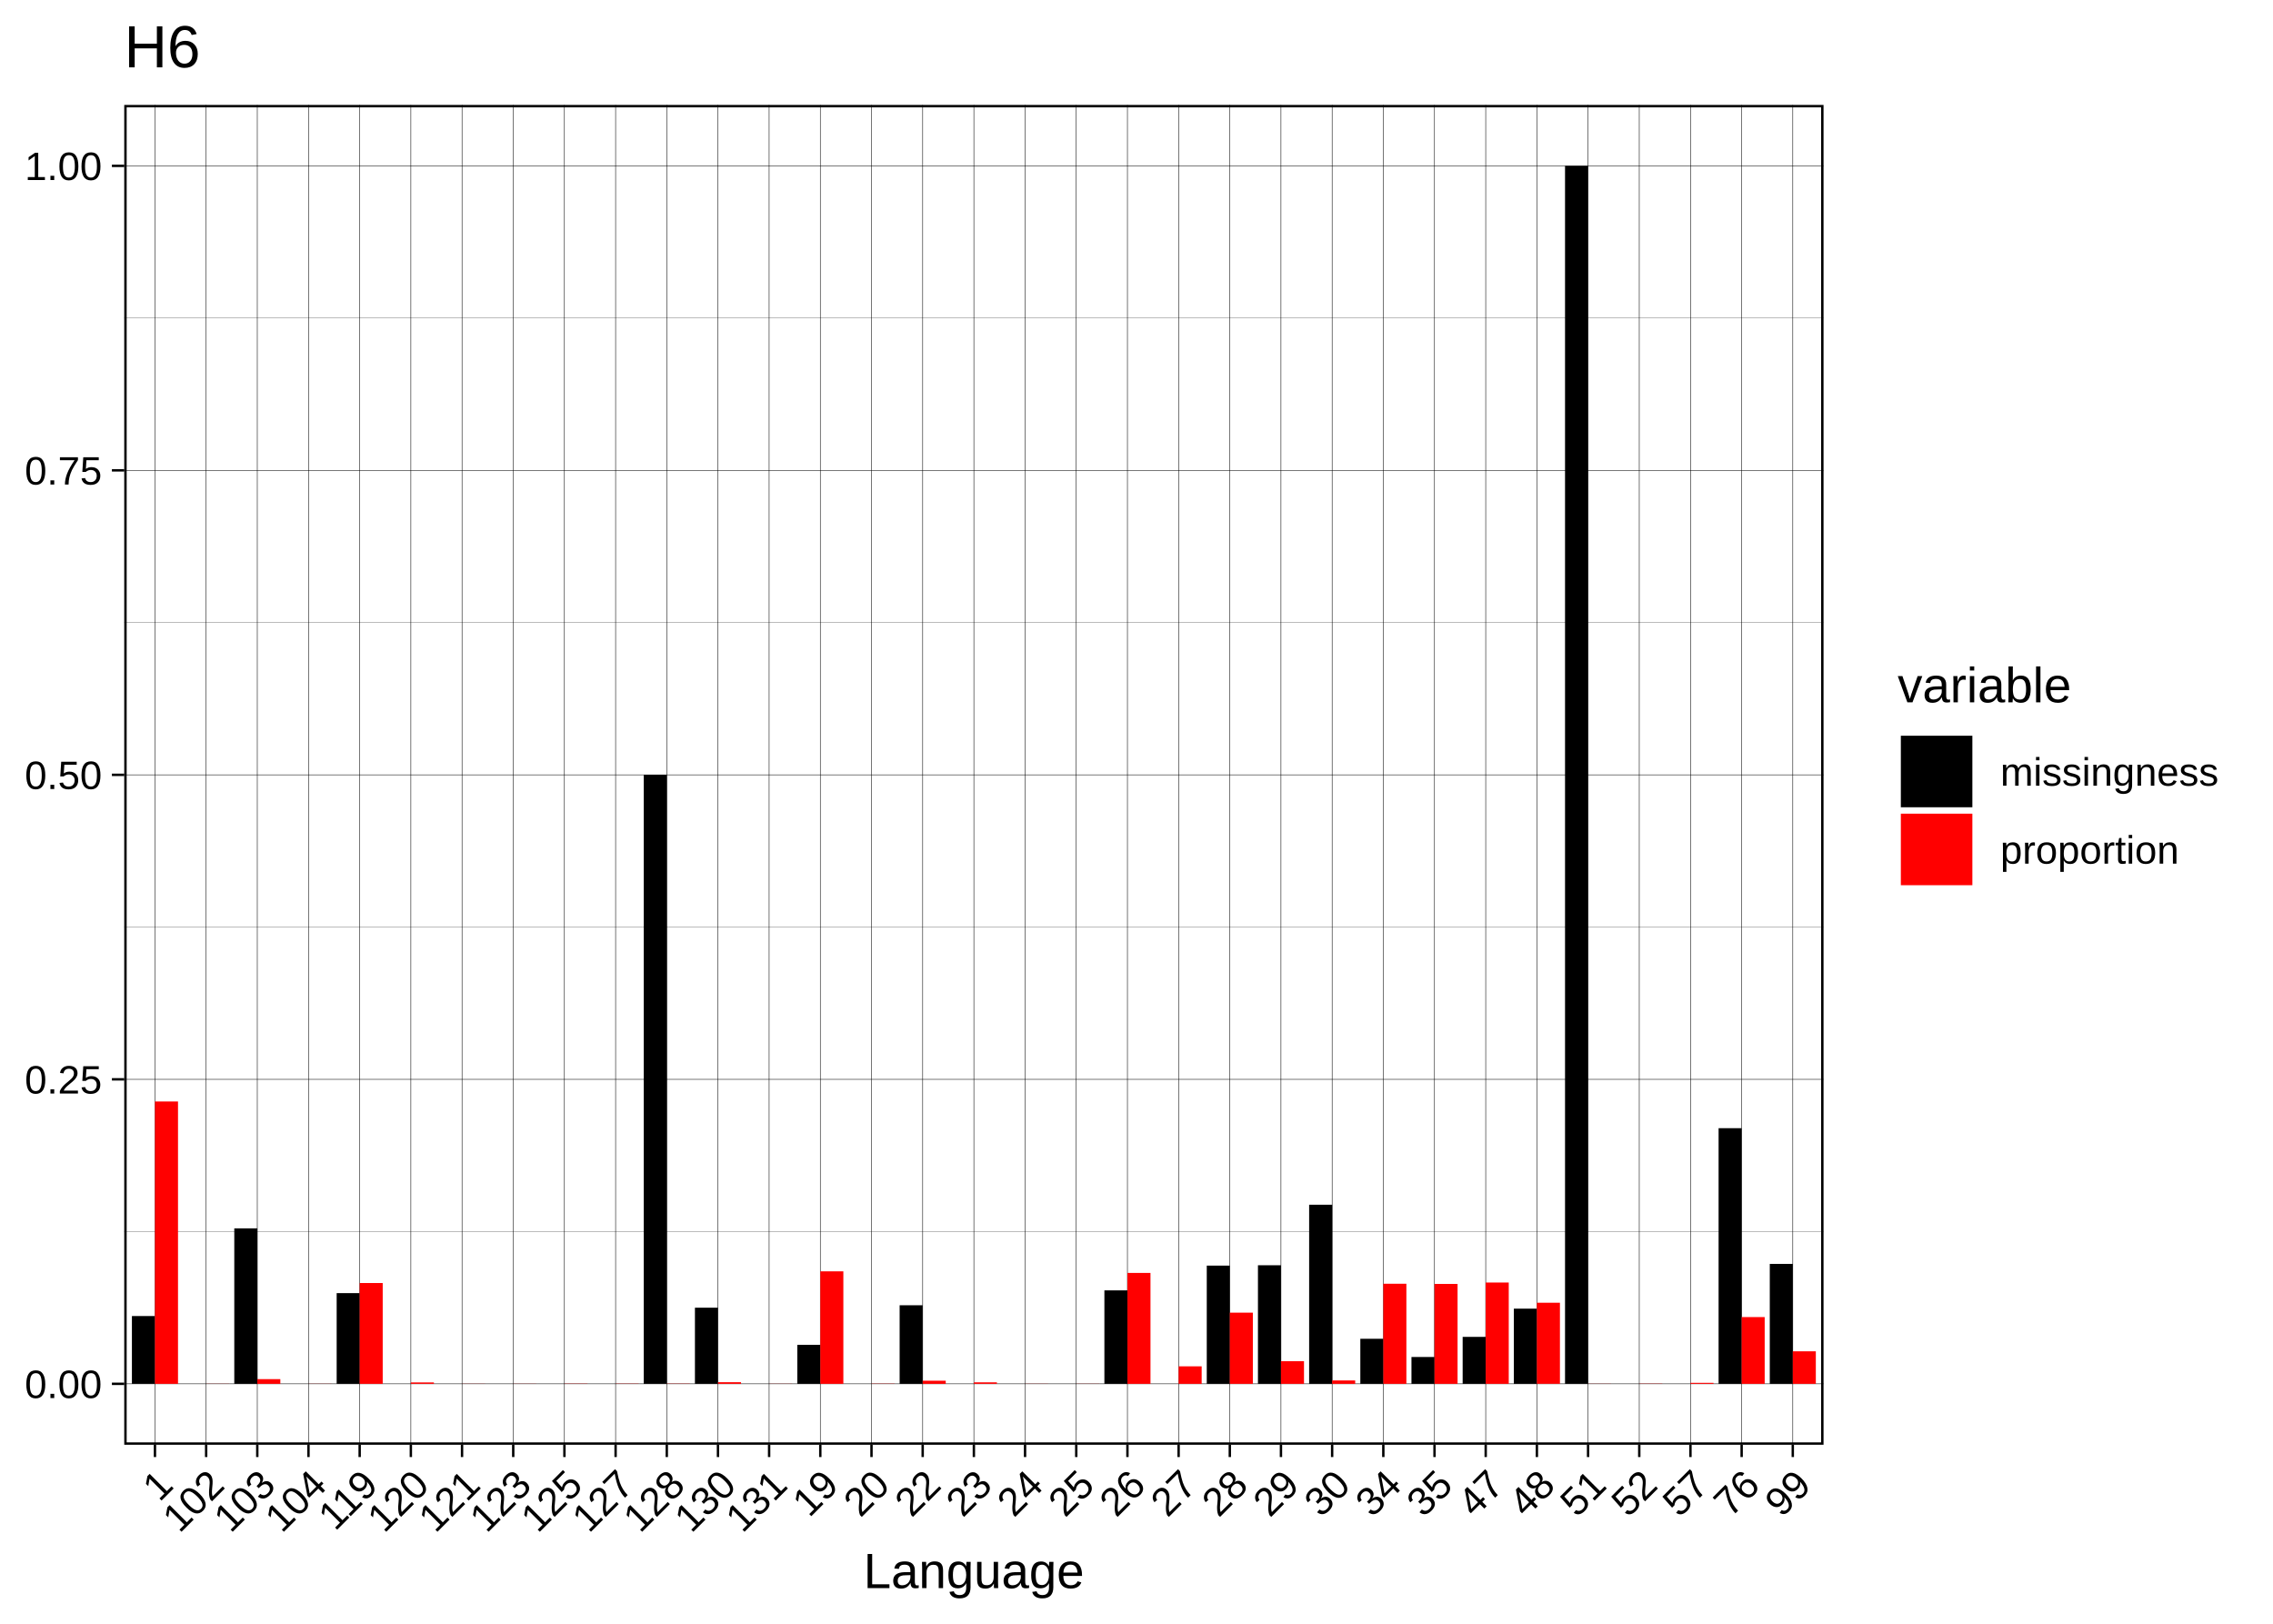
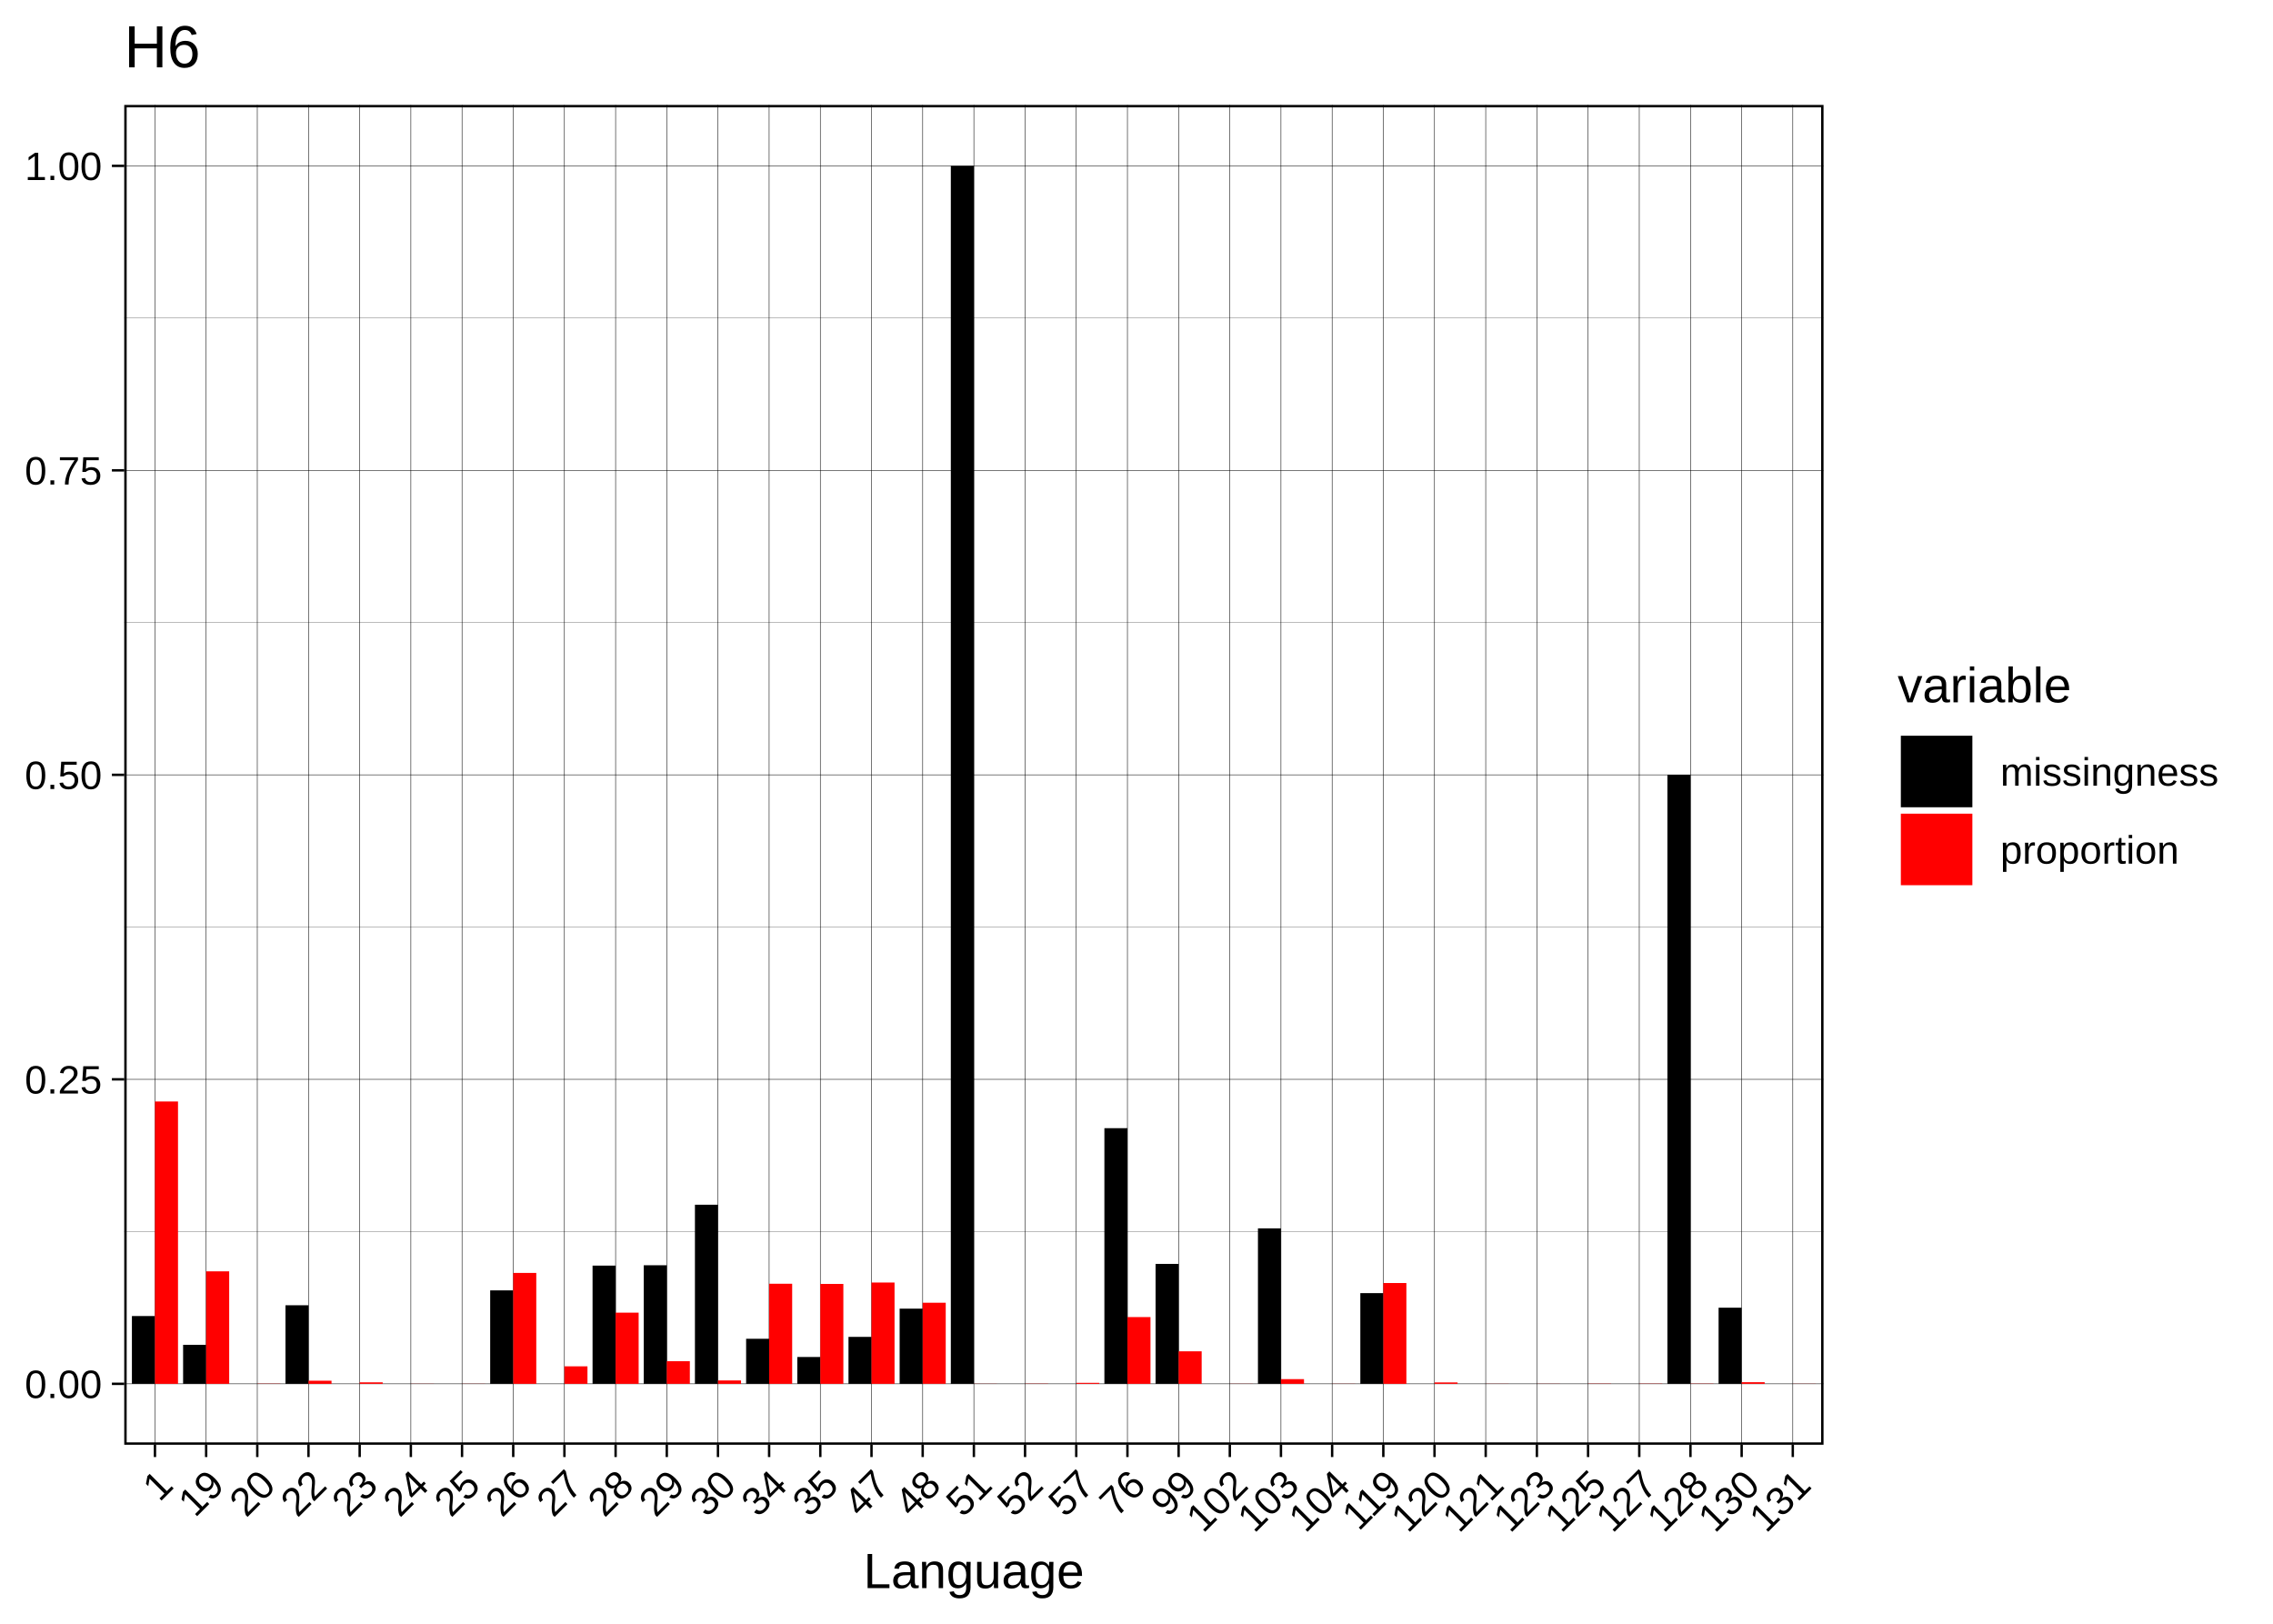
<svg xmlns="http://www.w3.org/2000/svg" class="svglite" width="504.00pt" height="360.00pt" viewBox="0 0 504.00 360.00">
  <defs>
    <style type="text/css">
    .svglite line, .svglite polyline, .svglite polygon, .svglite path, .svglite rect, .svglite circle {
      fill: none;
      stroke: #000000;
      stroke-linecap: round;
      stroke-linejoin: round;
      stroke-miterlimit: 10.00;
    }
    .svglite text {
      white-space: pre;
    }
  </style>
  </defs>
  <rect width="100%" height="100%" style="stroke: none; fill: #FFFFFF;" />
  <defs>
    <clipPath id="cpMC4wMHw1MDQuMDB8MC4wMHwzNjAuMDA=">
      <rect x="0.00" y="0.00" width="504.00" height="360.00" />
    </clipPath>
  </defs>
  <g clip-path="url(#cpMC4wMHw1MDQuMDB8MC4wMHwzNjAuMDA=)">
    <rect x="0" y="0.00" width="504.00" height="360.00" style="stroke-width: 1.07; stroke: #FFFFFF; fill: #FFFFFF;" />
  </g>
  <defs>
    <clipPath id="cpMjcuNTV8NDA0LjMzfDIzLjI3fDMyMC4zMQ==">
      <rect x="27.55" y="23.27" width="376.79" height="297.05" />
    </clipPath>
  </defs>
  <g clip-path="url(#cpMjcuNTV8NDA0LjMzfDIzLjI3fDMyMC4zMQ==)">
    <rect x="27.55" y="23.27" width="376.79" height="297.05" style="stroke-width: 1.07; stroke: none; fill: #FFFFFF;" />
    <polyline points="27.55,273.05 404.33,273.05 " style="stroke-width: 0.053; stroke-linecap: butt;" />
    <polyline points="27.55,205.54 404.33,205.54 " style="stroke-width: 0.053; stroke-linecap: butt;" />
    <polyline points="27.55,138.03 404.33,138.03 " style="stroke-width: 0.053; stroke-linecap: butt;" />
    <polyline points="27.55,70.52 404.33,70.52 " style="stroke-width: 0.053; stroke-linecap: butt;" />
    <polyline points="27.55,306.81 404.33,306.81 " style="stroke-width: 0.11; stroke-linecap: butt;" />
    <polyline points="27.55,239.30 404.33,239.30 " style="stroke-width: 0.11; stroke-linecap: butt;" />
    <polyline points="27.55,171.79 404.33,171.79 " style="stroke-width: 0.11; stroke-linecap: butt;" />
    <polyline points="27.55,104.28 404.33,104.28 " style="stroke-width: 0.11; stroke-linecap: butt;" />
    <polyline points="27.55,36.77 404.33,36.77 " style="stroke-width: 0.11; stroke-linecap: butt;" />
    <polyline points="34.36,320.31 34.36,23.27 " style="stroke-width: 0.11; stroke-linecap: butt;" />
    <polyline points="45.71,320.31 45.71,23.27 " style="stroke-width: 0.11; stroke-linecap: butt;" />
    <polyline points="57.05,320.31 57.05,23.27 " style="stroke-width: 0.11; stroke-linecap: butt;" />
    <polyline points="68.40,320.31 68.40,23.27 " style="stroke-width: 0.11; stroke-linecap: butt;" />
    <polyline points="79.75,320.31 79.75,23.27 " style="stroke-width: 0.11; stroke-linecap: butt;" />
    <polyline points="91.10,320.31 91.10,23.27 " style="stroke-width: 0.11; stroke-linecap: butt;" />
    <polyline points="102.45,320.31 102.45,23.27 " style="stroke-width: 0.11; stroke-linecap: butt;" />
    <polyline points="113.80,320.31 113.80,23.27 " style="stroke-width: 0.11; stroke-linecap: butt;" />
    <polyline points="125.15,320.31 125.15,23.27 " style="stroke-width: 0.11; stroke-linecap: butt;" />
    <polyline points="136.50,320.31 136.50,23.27 " style="stroke-width: 0.11; stroke-linecap: butt;" />
    <polyline points="147.85,320.31 147.85,23.27 " style="stroke-width: 0.11; stroke-linecap: butt;" />
    <polyline points="159.20,320.31 159.20,23.27 " style="stroke-width: 0.11; stroke-linecap: butt;" />
    <polyline points="170.54,320.31 170.54,23.27 " style="stroke-width: 0.11; stroke-linecap: butt;" />
    <polyline points="181.89,320.31 181.89,23.27 " style="stroke-width: 0.11; stroke-linecap: butt;" />
    <polyline points="193.24,320.31 193.24,23.27 " style="stroke-width: 0.11; stroke-linecap: butt;" />
    <polyline points="204.59,320.31 204.59,23.27 " style="stroke-width: 0.11; stroke-linecap: butt;" />
    <polyline points="215.94,320.31 215.94,23.27 " style="stroke-width: 0.11; stroke-linecap: butt;" />
    <polyline points="227.29,320.31 227.29,23.27 " style="stroke-width: 0.11; stroke-linecap: butt;" />
    <polyline points="238.64,320.31 238.64,23.27 " style="stroke-width: 0.11; stroke-linecap: butt;" />
    <polyline points="249.99,320.31 249.99,23.27 " style="stroke-width: 0.11; stroke-linecap: butt;" />
    <polyline points="261.34,320.31 261.34,23.27 " style="stroke-width: 0.11; stroke-linecap: butt;" />
    <polyline points="272.69,320.31 272.69,23.27 " style="stroke-width: 0.11; stroke-linecap: butt;" />
    <polyline points="284.03,320.31 284.03,23.27 " style="stroke-width: 0.11; stroke-linecap: butt;" />
    <polyline points="295.38,320.31 295.38,23.27 " style="stroke-width: 0.11; stroke-linecap: butt;" />
    <polyline points="306.73,320.31 306.73,23.27 " style="stroke-width: 0.11; stroke-linecap: butt;" />
    <polyline points="318.08,320.31 318.08,23.27 " style="stroke-width: 0.11; stroke-linecap: butt;" />
    <polyline points="329.43,320.31 329.43,23.27 " style="stroke-width: 0.11; stroke-linecap: butt;" />
    <polyline points="340.78,320.31 340.78,23.27 " style="stroke-width: 0.11; stroke-linecap: butt;" />
    <polyline points="352.13,320.31 352.13,23.27 " style="stroke-width: 0.11; stroke-linecap: butt;" />
    <polyline points="363.48,320.31 363.48,23.27 " style="stroke-width: 0.11; stroke-linecap: butt;" />
    <polyline points="374.83,320.31 374.83,23.27 " style="stroke-width: 0.11; stroke-linecap: butt;" />
    <polyline points="386.18,320.31 386.18,23.27 " style="stroke-width: 0.11; stroke-linecap: butt;" />
    <polyline points="397.52,320.31 397.52,23.27 " style="stroke-width: 0.11; stroke-linecap: butt;" />
-     <rect x="381.07" y="250.13" width="5.11" height="56.68" style="stroke-width: 1.07; stroke: none; stroke-linecap: butt; stroke-linejoin: miter; fill: #000000;" />
-     <rect x="392.42" y="280.22" width="5.11" height="26.59" style="stroke-width: 1.07; stroke: none; stroke-linecap: butt; stroke-linejoin: miter; fill: #000000;" />
-     <rect x="51.95" y="272.34" width="5.11" height="34.47" style="stroke-width: 1.07; stroke: none; stroke-linecap: butt; stroke-linejoin: miter; fill: #000000;" />
+     <rect x="244.88" y="250.13" width="5.11" height="56.68" style="stroke-width: 1.07; stroke: none; stroke-linecap: butt; stroke-linejoin: miter; fill: #000000;" />
+     <rect x="256.23" y="280.22" width="5.11" height="26.59" style="stroke-width: 1.07; stroke: none; stroke-linecap: butt; stroke-linejoin: miter; fill: #000000;" />
+     <rect x="278.93" y="272.34" width="5.11" height="34.47" style="stroke-width: 1.07; stroke: none; stroke-linecap: butt; stroke-linejoin: miter; fill: #000000;" />
    <rect x="29.25" y="291.78" width="5.11" height="15.03" style="stroke-width: 1.07; stroke: none; stroke-linecap: butt; stroke-linejoin: miter; fill: #000000;" />
-     <rect x="176.79" y="298.16" width="5.11" height="8.65" style="stroke-width: 1.07; stroke: none; stroke-linecap: butt; stroke-linejoin: miter; fill: #000000;" />
+     <rect x="40.60" y="298.16" width="5.11" height="8.65" style="stroke-width: 1.07; stroke: none; stroke-linecap: butt; stroke-linejoin: miter; fill: #000000;" />
+     <rect x="324.32" y="306.81" width="5.11" height="0.00" style="stroke-width: 1.07; stroke: none; stroke-linecap: butt; stroke-linejoin: miter; fill: #000000;" />
+     <rect x="347.02" y="306.81" width="5.11" height="0.00" style="stroke-width: 1.07; stroke: none; stroke-linecap: butt; stroke-linejoin: miter; fill: #000000;" />
+     <rect x="74.65" y="306.81" width="5.11" height="0.00" style="stroke-width: 1.07; stroke: none; stroke-linecap: butt; stroke-linejoin: miter; fill: #000000;" />
+     <rect x="358.37" y="306.81" width="5.11" height="0.00" style="stroke-width: 1.07; stroke: none; stroke-linecap: butt; stroke-linejoin: miter; fill: #000000;" />
+     <rect x="335.67" y="306.81" width="5.11" height="0.00" style="stroke-width: 1.07; stroke: none; stroke-linecap: butt; stroke-linejoin: miter; fill: #000000;" />
+     <rect x="108.69" y="286.09" width="5.11" height="20.72" style="stroke-width: 1.07; stroke: none; stroke-linecap: butt; stroke-linejoin: miter; fill: #000000;" />
+     <rect x="222.18" y="306.81" width="5.11" height="0.00" style="stroke-width: 1.07; stroke: none; stroke-linecap: butt; stroke-linejoin: miter; fill: #000000;" />
+     <rect x="210.83" y="36.77" width="5.11" height="270.04" style="stroke-width: 1.07; stroke: none; stroke-linecap: butt; stroke-linejoin: miter; fill: #000000;" />
+     <rect x="369.72" y="171.79" width="5.11" height="135.02" style="stroke-width: 1.07; stroke: none; stroke-linecap: butt; stroke-linejoin: miter; fill: #000000;" />
+     <rect x="233.53" y="306.81" width="5.11" height="0.00" style="stroke-width: 1.07; stroke: none; stroke-linecap: butt; stroke-linejoin: miter; fill: #000000;" />
+     <rect x="290.28" y="306.81" width="5.11" height="0.00" style="stroke-width: 1.07; stroke: none; stroke-linecap: butt; stroke-linejoin: miter; fill: #000000;" />
+     <rect x="63.30" y="289.39" width="5.11" height="17.42" style="stroke-width: 1.07; stroke: none; stroke-linecap: butt; stroke-linejoin: miter; fill: #000000;" />
+     <rect x="381.07" y="289.93" width="5.11" height="16.88" style="stroke-width: 1.07; stroke: none; stroke-linecap: butt; stroke-linejoin: miter; fill: #000000;" />
+     <rect x="392.42" y="306.81" width="5.11" height="0.00" style="stroke-width: 1.07; stroke: none; stroke-linecap: butt; stroke-linejoin: miter; fill: #000000;" />
    <rect x="97.34" y="306.81" width="5.11" height="0.00" style="stroke-width: 1.07; stroke: none; stroke-linecap: butt; stroke-linejoin: miter; fill: #000000;" />
+     <rect x="85.99" y="306.81" width="5.11" height="0.00" style="stroke-width: 1.07; stroke: none; stroke-linecap: butt; stroke-linejoin: miter; fill: #000000;" />
+     <rect x="51.95" y="306.81" width="5.11" height="0.00" style="stroke-width: 1.07; stroke: none; stroke-linecap: butt; stroke-linejoin: miter; fill: #000000;" />
+     <rect x="267.58" y="306.81" width="5.11" height="0.00" style="stroke-width: 1.07; stroke: none; stroke-linecap: butt; stroke-linejoin: miter; fill: #000000;" />
+     <rect x="312.97" y="306.81" width="5.11" height="0.00" style="stroke-width: 1.07; stroke: none; stroke-linecap: butt; stroke-linejoin: miter; fill: #000000;" />
+     <rect x="301.63" y="286.70" width="5.11" height="20.11" style="stroke-width: 1.07; stroke: none; stroke-linecap: butt; stroke-linejoin: miter; fill: #000000;" />
+     <rect x="188.14" y="296.40" width="5.11" height="10.41" style="stroke-width: 1.07; stroke: none; stroke-linecap: butt; stroke-linejoin: miter; fill: #000000;" />
    <rect x="120.04" y="306.81" width="5.11" height="0.00" style="stroke-width: 1.07; stroke: none; stroke-linecap: butt; stroke-linejoin: miter; fill: #000000;" />
-     <rect x="210.83" y="306.81" width="5.11" height="0.00" style="stroke-width: 1.07; stroke: none; stroke-linecap: butt; stroke-linejoin: miter; fill: #000000;" />
-     <rect x="131.39" y="306.81" width="5.11" height="0.00" style="stroke-width: 1.07; stroke: none; stroke-linecap: butt; stroke-linejoin: miter; fill: #000000;" />
-     <rect x="108.69" y="306.81" width="5.11" height="0.00" style="stroke-width: 1.07; stroke: none; stroke-linecap: butt; stroke-linejoin: miter; fill: #000000;" />
-     <rect x="244.88" y="286.09" width="5.11" height="20.72" style="stroke-width: 1.07; stroke: none; stroke-linecap: butt; stroke-linejoin: miter; fill: #000000;" />
-     <rect x="358.37" y="306.81" width="5.11" height="0.00" style="stroke-width: 1.07; stroke: none; stroke-linecap: butt; stroke-linejoin: miter; fill: #000000;" />
-     <rect x="347.02" y="36.77" width="5.11" height="270.04" style="stroke-width: 1.07; stroke: none; stroke-linecap: butt; stroke-linejoin: miter; fill: #000000;" />
-     <rect x="142.74" y="171.79" width="5.11" height="135.02" style="stroke-width: 1.07; stroke: none; stroke-linecap: butt; stroke-linejoin: miter; fill: #000000;" />
-     <rect x="369.72" y="306.81" width="5.11" height="0.00" style="stroke-width: 1.07; stroke: none; stroke-linecap: butt; stroke-linejoin: miter; fill: #000000;" />
-     <rect x="63.30" y="306.81" width="5.11" height="0.00" style="stroke-width: 1.07; stroke: none; stroke-linecap: butt; stroke-linejoin: miter; fill: #000000;" />
-     <rect x="199.48" y="289.39" width="5.11" height="17.42" style="stroke-width: 1.07; stroke: none; stroke-linecap: butt; stroke-linejoin: miter; fill: #000000;" />
-     <rect x="154.09" y="289.93" width="5.11" height="16.88" style="stroke-width: 1.07; stroke: none; stroke-linecap: butt; stroke-linejoin: miter; fill: #000000;" />
-     <rect x="165.44" y="306.81" width="5.11" height="0.00" style="stroke-width: 1.07; stroke: none; stroke-linecap: butt; stroke-linejoin: miter; fill: #000000;" />
-     <rect x="233.53" y="306.81" width="5.11" height="0.00" style="stroke-width: 1.07; stroke: none; stroke-linecap: butt; stroke-linejoin: miter; fill: #000000;" />
-     <rect x="222.18" y="306.81" width="5.11" height="0.00" style="stroke-width: 1.07; stroke: none; stroke-linecap: butt; stroke-linejoin: miter; fill: #000000;" />
-     <rect x="188.14" y="306.81" width="5.11" height="0.00" style="stroke-width: 1.07; stroke: none; stroke-linecap: butt; stroke-linejoin: miter; fill: #000000;" />
-     <rect x="40.60" y="306.81" width="5.11" height="0.00" style="stroke-width: 1.07; stroke: none; stroke-linecap: butt; stroke-linejoin: miter; fill: #000000;" />
-     <rect x="85.99" y="306.81" width="5.11" height="0.00" style="stroke-width: 1.07; stroke: none; stroke-linecap: butt; stroke-linejoin: miter; fill: #000000;" />
-     <rect x="74.65" y="286.70" width="5.11" height="20.11" style="stroke-width: 1.07; stroke: none; stroke-linecap: butt; stroke-linejoin: miter; fill: #000000;" />
-     <rect x="324.32" y="296.40" width="5.11" height="10.41" style="stroke-width: 1.07; stroke: none; stroke-linecap: butt; stroke-linejoin: miter; fill: #000000;" />
-     <rect x="256.23" y="306.81" width="5.11" height="0.00" style="stroke-width: 1.07; stroke: none; stroke-linecap: butt; stroke-linejoin: miter; fill: #000000;" />
-     <rect x="335.67" y="290.14" width="5.11" height="16.67" style="stroke-width: 1.07; stroke: none; stroke-linecap: butt; stroke-linejoin: miter; fill: #000000;" />
-     <rect x="267.58" y="280.60" width="5.11" height="26.21" style="stroke-width: 1.07; stroke: none; stroke-linecap: butt; stroke-linejoin: miter; fill: #000000;" />
-     <rect x="278.93" y="280.52" width="5.11" height="26.29" style="stroke-width: 1.07; stroke: none; stroke-linecap: butt; stroke-linejoin: miter; fill: #000000;" />
-     <rect x="290.28" y="267.10" width="5.11" height="39.71" style="stroke-width: 1.07; stroke: none; stroke-linecap: butt; stroke-linejoin: miter; fill: #000000;" />
-     <rect x="301.63" y="296.82" width="5.11" height="9.99" style="stroke-width: 1.07; stroke: none; stroke-linecap: butt; stroke-linejoin: miter; fill: #000000;" />
-     <rect x="312.97" y="300.86" width="5.11" height="5.95" style="stroke-width: 1.07; stroke: none; stroke-linecap: butt; stroke-linejoin: miter; fill: #000000;" />
-     <rect x="386.18" y="292.01" width="5.11" height="14.80" style="stroke-width: 1.07; stroke: none; stroke-linecap: butt; stroke-linejoin: miter; fill: #FF0000;" />
-     <rect x="397.52" y="299.60" width="5.11" height="7.21" style="stroke-width: 1.07; stroke: none; stroke-linecap: butt; stroke-linejoin: miter; fill: #FF0000;" />
-     <rect x="57.05" y="305.77" width="5.11" height="1.04" style="stroke-width: 1.07; stroke: none; stroke-linecap: butt; stroke-linejoin: miter; fill: #FF0000;" />
+     <rect x="199.48" y="290.14" width="5.11" height="16.67" style="stroke-width: 1.07; stroke: none; stroke-linecap: butt; stroke-linejoin: miter; fill: #000000;" />
+     <rect x="131.39" y="280.60" width="5.11" height="26.21" style="stroke-width: 1.07; stroke: none; stroke-linecap: butt; stroke-linejoin: miter; fill: #000000;" />
+     <rect x="142.74" y="280.52" width="5.11" height="26.29" style="stroke-width: 1.07; stroke: none; stroke-linecap: butt; stroke-linejoin: miter; fill: #000000;" />
+     <rect x="154.09" y="267.10" width="5.11" height="39.71" style="stroke-width: 1.07; stroke: none; stroke-linecap: butt; stroke-linejoin: miter; fill: #000000;" />
+     <rect x="165.44" y="296.82" width="5.11" height="9.99" style="stroke-width: 1.07; stroke: none; stroke-linecap: butt; stroke-linejoin: miter; fill: #000000;" />
+     <rect x="176.79" y="300.86" width="5.11" height="5.95" style="stroke-width: 1.07; stroke: none; stroke-linecap: butt; stroke-linejoin: miter; fill: #000000;" />
+     <rect x="249.99" y="292.01" width="5.11" height="14.80" style="stroke-width: 1.07; stroke: none; stroke-linecap: butt; stroke-linejoin: miter; fill: #FF0000;" />
+     <rect x="261.34" y="299.60" width="5.11" height="7.21" style="stroke-width: 1.07; stroke: none; stroke-linecap: butt; stroke-linejoin: miter; fill: #FF0000;" />
+     <rect x="284.03" y="305.77" width="5.11" height="1.04" style="stroke-width: 1.07; stroke: none; stroke-linecap: butt; stroke-linejoin: miter; fill: #FF0000;" />
    <rect x="34.36" y="244.21" width="5.11" height="62.60" style="stroke-width: 1.07; stroke: none; stroke-linecap: butt; stroke-linejoin: miter; fill: #FF0000;" />
-     <rect x="181.89" y="281.87" width="5.11" height="24.94" style="stroke-width: 1.07; stroke: none; stroke-linecap: butt; stroke-linejoin: miter; fill: #FF0000;" />
+     <rect x="45.71" y="281.87" width="5.11" height="24.94" style="stroke-width: 1.07; stroke: none; stroke-linecap: butt; stroke-linejoin: miter; fill: #FF0000;" />
+     <rect x="329.43" y="306.79" width="5.11" height="0.022" style="stroke-width: 1.07; stroke: none; stroke-linecap: butt; stroke-linejoin: miter; fill: #FF0000;" />
+     <rect x="352.13" y="306.77" width="5.11" height="0.044" style="stroke-width: 1.07; stroke: none; stroke-linecap: butt; stroke-linejoin: miter; fill: #FF0000;" />
+     <rect x="79.75" y="306.48" width="5.11" height="0.33" style="stroke-width: 1.07; stroke: none; stroke-linecap: butt; stroke-linejoin: miter; fill: #FF0000;" />
+     <rect x="363.48" y="306.77" width="5.11" height="0.044" style="stroke-width: 1.07; stroke: none; stroke-linecap: butt; stroke-linejoin: miter; fill: #FF0000;" />
+     <rect x="340.78" y="306.79" width="5.11" height="0.022" style="stroke-width: 1.07; stroke: none; stroke-linecap: butt; stroke-linejoin: miter; fill: #FF0000;" />
+     <rect x="113.80" y="282.22" width="5.11" height="24.59" style="stroke-width: 1.07; stroke: none; stroke-linecap: butt; stroke-linejoin: miter; fill: #FF0000;" />
+     <rect x="227.29" y="306.77" width="5.11" height="0.044" style="stroke-width: 1.07; stroke: none; stroke-linecap: butt; stroke-linejoin: miter; fill: #FF0000;" />
+     <rect x="215.94" y="306.79" width="5.11" height="0.022" style="stroke-width: 1.07; stroke: none; stroke-linecap: butt; stroke-linejoin: miter; fill: #FF0000;" />
+     <rect x="374.83" y="306.77" width="5.11" height="0.044" style="stroke-width: 1.07; stroke: none; stroke-linecap: butt; stroke-linejoin: miter; fill: #FF0000;" />
+     <rect x="238.64" y="306.59" width="5.11" height="0.22" style="stroke-width: 1.07; stroke: none; stroke-linecap: butt; stroke-linejoin: miter; fill: #FF0000;" />
+     <rect x="295.38" y="306.79" width="5.11" height="0.022" style="stroke-width: 1.07; stroke: none; stroke-linecap: butt; stroke-linejoin: miter; fill: #FF0000;" />
+     <rect x="68.40" y="306.12" width="5.11" height="0.69" style="stroke-width: 1.07; stroke: none; stroke-linecap: butt; stroke-linejoin: miter; fill: #FF0000;" />
+     <rect x="386.18" y="306.45" width="5.11" height="0.36" style="stroke-width: 1.07; stroke: none; stroke-linecap: butt; stroke-linejoin: miter; fill: #FF0000;" />
+     <rect x="397.52" y="306.79" width="5.11" height="0.022" style="stroke-width: 1.07; stroke: none; stroke-linecap: butt; stroke-linejoin: miter; fill: #FF0000;" />
    <rect x="102.45" y="306.79" width="5.11" height="0.022" style="stroke-width: 1.07; stroke: none; stroke-linecap: butt; stroke-linejoin: miter; fill: #FF0000;" />
-     <rect x="125.15" y="306.77" width="5.11" height="0.044" style="stroke-width: 1.07; stroke: none; stroke-linecap: butt; stroke-linejoin: miter; fill: #FF0000;" />
-     <rect x="215.94" y="306.48" width="5.11" height="0.33" style="stroke-width: 1.07; stroke: none; stroke-linecap: butt; stroke-linejoin: miter; fill: #FF0000;" />
-     <rect x="136.50" y="306.77" width="5.11" height="0.044" style="stroke-width: 1.07; stroke: none; stroke-linecap: butt; stroke-linejoin: miter; fill: #FF0000;" />
-     <rect x="113.80" y="306.79" width="5.11" height="0.022" style="stroke-width: 1.07; stroke: none; stroke-linecap: butt; stroke-linejoin: miter; fill: #FF0000;" />
-     <rect x="249.99" y="282.22" width="5.11" height="24.59" style="stroke-width: 1.07; stroke: none; stroke-linecap: butt; stroke-linejoin: miter; fill: #FF0000;" />
-     <rect x="363.48" y="306.77" width="5.11" height="0.044" style="stroke-width: 1.07; stroke: none; stroke-linecap: butt; stroke-linejoin: miter; fill: #FF0000;" />
-     <rect x="352.13" y="306.79" width="5.11" height="0.022" style="stroke-width: 1.07; stroke: none; stroke-linecap: butt; stroke-linejoin: miter; fill: #FF0000;" />
-     <rect x="147.85" y="306.77" width="5.11" height="0.044" style="stroke-width: 1.07; stroke: none; stroke-linecap: butt; stroke-linejoin: miter; fill: #FF0000;" />
-     <rect x="374.83" y="306.59" width="5.11" height="0.22" style="stroke-width: 1.07; stroke: none; stroke-linecap: butt; stroke-linejoin: miter; fill: #FF0000;" />
-     <rect x="68.40" y="306.79" width="5.11" height="0.022" style="stroke-width: 1.07; stroke: none; stroke-linecap: butt; stroke-linejoin: miter; fill: #FF0000;" />
-     <rect x="204.59" y="306.12" width="5.11" height="0.69" style="stroke-width: 1.07; stroke: none; stroke-linecap: butt; stroke-linejoin: miter; fill: #FF0000;" />
-     <rect x="159.20" y="306.45" width="5.11" height="0.36" style="stroke-width: 1.07; stroke: none; stroke-linecap: butt; stroke-linejoin: miter; fill: #FF0000;" />
-     <rect x="170.54" y="306.79" width="5.11" height="0.022" style="stroke-width: 1.07; stroke: none; stroke-linecap: butt; stroke-linejoin: miter; fill: #FF0000;" />
-     <rect x="238.64" y="306.79" width="5.11" height="0.022" style="stroke-width: 1.07; stroke: none; stroke-linecap: butt; stroke-linejoin: miter; fill: #FF0000;" />
-     <rect x="227.29" y="306.79" width="5.11" height="0.022" style="stroke-width: 1.07; stroke: none; stroke-linecap: butt; stroke-linejoin: miter; fill: #FF0000;" />
-     <rect x="193.24" y="306.77" width="5.11" height="0.044" style="stroke-width: 1.07; stroke: none; stroke-linecap: butt; stroke-linejoin: miter; fill: #FF0000;" />
-     <rect x="45.71" y="306.79" width="5.11" height="0.022" style="stroke-width: 1.07; stroke: none; stroke-linecap: butt; stroke-linejoin: miter; fill: #FF0000;" />
-     <rect x="91.10" y="306.50" width="5.11" height="0.31" style="stroke-width: 1.07; stroke: none; stroke-linecap: butt; stroke-linejoin: miter; fill: #FF0000;" />
-     <rect x="79.75" y="284.46" width="5.11" height="22.35" style="stroke-width: 1.07; stroke: none; stroke-linecap: butt; stroke-linejoin: miter; fill: #FF0000;" />
-     <rect x="329.43" y="284.35" width="5.11" height="22.46" style="stroke-width: 1.07; stroke: none; stroke-linecap: butt; stroke-linejoin: miter; fill: #FF0000;" />
-     <rect x="261.34" y="302.93" width="5.11" height="3.88" style="stroke-width: 1.07; stroke: none; stroke-linecap: butt; stroke-linejoin: miter; fill: #FF0000;" />
-     <rect x="340.78" y="288.83" width="5.11" height="17.97" style="stroke-width: 1.07; stroke: none; stroke-linecap: butt; stroke-linejoin: miter; fill: #FF0000;" />
-     <rect x="272.69" y="291.03" width="5.11" height="15.78" style="stroke-width: 1.07; stroke: none; stroke-linecap: butt; stroke-linejoin: miter; fill: #FF0000;" />
-     <rect x="284.03" y="301.79" width="5.11" height="5.02" style="stroke-width: 1.07; stroke: none; stroke-linecap: butt; stroke-linejoin: miter; fill: #FF0000;" />
-     <rect x="295.38" y="306.06" width="5.11" height="0.75" style="stroke-width: 1.07; stroke: none; stroke-linecap: butt; stroke-linejoin: miter; fill: #FF0000;" />
-     <rect x="306.73" y="284.62" width="5.11" height="22.19" style="stroke-width: 1.07; stroke: none; stroke-linecap: butt; stroke-linejoin: miter; fill: #FF0000;" />
-     <rect x="318.08" y="284.66" width="5.11" height="22.15" style="stroke-width: 1.07; stroke: none; stroke-linecap: butt; stroke-linejoin: miter; fill: #FF0000;" />
+     <rect x="91.10" y="306.79" width="5.11" height="0.022" style="stroke-width: 1.07; stroke: none; stroke-linecap: butt; stroke-linejoin: miter; fill: #FF0000;" />
+     <rect x="57.05" y="306.77" width="5.11" height="0.044" style="stroke-width: 1.07; stroke: none; stroke-linecap: butt; stroke-linejoin: miter; fill: #FF0000;" />
+     <rect x="272.69" y="306.79" width="5.11" height="0.022" style="stroke-width: 1.07; stroke: none; stroke-linecap: butt; stroke-linejoin: miter; fill: #FF0000;" />
+     <rect x="318.08" y="306.50" width="5.11" height="0.31" style="stroke-width: 1.07; stroke: none; stroke-linecap: butt; stroke-linejoin: miter; fill: #FF0000;" />
+     <rect x="306.73" y="284.46" width="5.11" height="22.35" style="stroke-width: 1.07; stroke: none; stroke-linecap: butt; stroke-linejoin: miter; fill: #FF0000;" />
+     <rect x="193.24" y="284.35" width="5.11" height="22.46" style="stroke-width: 1.07; stroke: none; stroke-linecap: butt; stroke-linejoin: miter; fill: #FF0000;" />
+     <rect x="125.15" y="302.93" width="5.11" height="3.88" style="stroke-width: 1.07; stroke: none; stroke-linecap: butt; stroke-linejoin: miter; fill: #FF0000;" />
+     <rect x="204.59" y="288.83" width="5.11" height="17.97" style="stroke-width: 1.07; stroke: none; stroke-linecap: butt; stroke-linejoin: miter; fill: #FF0000;" />
+     <rect x="136.50" y="291.03" width="5.11" height="15.78" style="stroke-width: 1.07; stroke: none; stroke-linecap: butt; stroke-linejoin: miter; fill: #FF0000;" />
+     <rect x="147.85" y="301.79" width="5.11" height="5.02" style="stroke-width: 1.07; stroke: none; stroke-linecap: butt; stroke-linejoin: miter; fill: #FF0000;" />
+     <rect x="159.20" y="306.06" width="5.11" height="0.75" style="stroke-width: 1.07; stroke: none; stroke-linecap: butt; stroke-linejoin: miter; fill: #FF0000;" />
+     <rect x="170.54" y="284.62" width="5.11" height="22.19" style="stroke-width: 1.07; stroke: none; stroke-linecap: butt; stroke-linejoin: miter; fill: #FF0000;" />
+     <rect x="181.89" y="284.66" width="5.11" height="22.15" style="stroke-width: 1.07; stroke: none; stroke-linecap: butt; stroke-linejoin: miter; fill: #FF0000;" />
    <rect x="27.55" y="23.27" width="376.79" height="297.05" style="stroke-width: 1.07;" />
  </g>
  <g clip-path="url(#cpMC4wMHw1MDQuMDB8MC4wMHwzNjAuMDA=)">
    <text x="22.62" y="309.96" text-anchor="end" style="font-size: 8.80px; font-family: &quot;Arial&quot;;" textLength="17.14px" lengthAdjust="spacingAndGlyphs">0.00</text>
    <text x="22.62" y="242.45" text-anchor="end" style="font-size: 8.80px; font-family: &quot;Arial&quot;;" textLength="17.14px" lengthAdjust="spacingAndGlyphs">0.25</text>
    <text x="22.62" y="174.94" text-anchor="end" style="font-size: 8.80px; font-family: &quot;Arial&quot;;" textLength="17.14px" lengthAdjust="spacingAndGlyphs">0.50</text>
    <text x="22.62" y="107.43" text-anchor="end" style="font-size: 8.80px; font-family: &quot;Arial&quot;;" textLength="17.14px" lengthAdjust="spacingAndGlyphs">0.75</text>
    <text x="22.62" y="39.92" text-anchor="end" style="font-size: 8.80px; font-family: &quot;Arial&quot;;" textLength="17.14px" lengthAdjust="spacingAndGlyphs">1.00</text>
    <polyline points="24.81,306.81 27.55,306.81 " style="stroke-width: 0.53; stroke-linecap: butt;" />
    <polyline points="24.81,239.30 27.55,239.30 " style="stroke-width: 0.53; stroke-linecap: butt;" />
    <polyline points="24.81,171.79 27.55,171.79 " style="stroke-width: 0.53; stroke-linecap: butt;" />
    <polyline points="24.81,104.28 27.55,104.28 " style="stroke-width: 0.53; stroke-linecap: butt;" />
    <polyline points="24.81,36.77 27.55,36.77 " style="stroke-width: 0.53; stroke-linecap: butt;" />
    <polyline points="34.36,323.05 34.36,320.31 " style="stroke-width: 0.53; stroke-linecap: butt;" />
    <polyline points="45.71,323.05 45.71,320.31 " style="stroke-width: 0.53; stroke-linecap: butt;" />
    <polyline points="57.05,323.05 57.05,320.31 " style="stroke-width: 0.53; stroke-linecap: butt;" />
    <polyline points="68.40,323.05 68.40,320.31 " style="stroke-width: 0.53; stroke-linecap: butt;" />
    <polyline points="79.75,323.05 79.75,320.31 " style="stroke-width: 0.53; stroke-linecap: butt;" />
    <polyline points="91.10,323.05 91.10,320.31 " style="stroke-width: 0.53; stroke-linecap: butt;" />
    <polyline points="102.45,323.05 102.45,320.31 " style="stroke-width: 0.53; stroke-linecap: butt;" />
    <polyline points="113.80,323.05 113.80,320.31 " style="stroke-width: 0.53; stroke-linecap: butt;" />
    <polyline points="125.15,323.05 125.15,320.31 " style="stroke-width: 0.53; stroke-linecap: butt;" />
    <polyline points="136.50,323.05 136.50,320.31 " style="stroke-width: 0.53; stroke-linecap: butt;" />
    <polyline points="147.85,323.05 147.85,320.31 " style="stroke-width: 0.53; stroke-linecap: butt;" />
    <polyline points="159.20,323.05 159.20,320.31 " style="stroke-width: 0.53; stroke-linecap: butt;" />
    <polyline points="170.54,323.05 170.54,320.31 " style="stroke-width: 0.53; stroke-linecap: butt;" />
    <polyline points="181.89,323.05 181.89,320.31 " style="stroke-width: 0.53; stroke-linecap: butt;" />
    <polyline points="193.24,323.05 193.24,320.31 " style="stroke-width: 0.53; stroke-linecap: butt;" />
    <polyline points="204.59,323.05 204.59,320.31 " style="stroke-width: 0.53; stroke-linecap: butt;" />
    <polyline points="215.94,323.05 215.94,320.31 " style="stroke-width: 0.53; stroke-linecap: butt;" />
    <polyline points="227.29,323.05 227.29,320.31 " style="stroke-width: 0.53; stroke-linecap: butt;" />
    <polyline points="238.64,323.05 238.64,320.31 " style="stroke-width: 0.53; stroke-linecap: butt;" />
    <polyline points="249.99,323.05 249.99,320.31 " style="stroke-width: 0.53; stroke-linecap: butt;" />
    <polyline points="261.34,323.05 261.34,320.31 " style="stroke-width: 0.53; stroke-linecap: butt;" />
    <polyline points="272.69,323.05 272.69,320.31 " style="stroke-width: 0.53; stroke-linecap: butt;" />
    <polyline points="284.03,323.05 284.03,320.31 " style="stroke-width: 0.53; stroke-linecap: butt;" />
    <polyline points="295.38,323.05 295.38,320.31 " style="stroke-width: 0.53; stroke-linecap: butt;" />
    <polyline points="306.73,323.05 306.73,320.31 " style="stroke-width: 0.53; stroke-linecap: butt;" />
    <polyline points="318.08,323.05 318.08,320.31 " style="stroke-width: 0.53; stroke-linecap: butt;" />
    <polyline points="329.43,323.05 329.43,320.31 " style="stroke-width: 0.53; stroke-linecap: butt;" />
    <polyline points="340.78,323.05 340.78,320.31 " style="stroke-width: 0.53; stroke-linecap: butt;" />
    <polyline points="352.13,323.05 352.13,320.31 " style="stroke-width: 0.53; stroke-linecap: butt;" />
    <polyline points="363.48,323.05 363.48,320.31 " style="stroke-width: 0.53; stroke-linecap: butt;" />
    <polyline points="374.83,323.05 374.83,320.31 " style="stroke-width: 0.53; stroke-linecap: butt;" />
    <polyline points="386.18,323.05 386.18,320.31 " style="stroke-width: 0.53; stroke-linecap: butt;" />
    <polyline points="397.52,323.05 397.52,320.31 " style="stroke-width: 0.53; stroke-linecap: butt;" />
    <text transform="translate(38.81,329.70) rotate(-45)" text-anchor="end" style="font-size: 8.80px; font-family: &quot;Arial&quot;;" textLength="4.90px" lengthAdjust="spacingAndGlyphs">1</text>
-     <text transform="translate(50.16,329.70) rotate(-45)" text-anchor="end" style="font-size: 8.80px; font-family: &quot;Arial&quot;;" textLength="14.69px" lengthAdjust="spacingAndGlyphs">102</text>
-     <text transform="translate(61.51,329.70) rotate(-45)" text-anchor="end" style="font-size: 8.80px; font-family: &quot;Arial&quot;;" textLength="14.69px" lengthAdjust="spacingAndGlyphs">103</text>
-     <text transform="translate(72.86,329.70) rotate(-45)" text-anchor="end" style="font-size: 8.80px; font-family: &quot;Arial&quot;;" textLength="14.69px" lengthAdjust="spacingAndGlyphs">104</text>
-     <text transform="translate(84.21,329.70) rotate(-45)" text-anchor="end" style="font-size: 8.80px; font-family: &quot;Arial&quot;;" textLength="14.03px" lengthAdjust="spacingAndGlyphs">119</text>
-     <text transform="translate(95.56,329.70) rotate(-45)" text-anchor="end" style="font-size: 8.80px; font-family: &quot;Arial&quot;;" textLength="14.69px" lengthAdjust="spacingAndGlyphs">120</text>
-     <text transform="translate(106.91,329.70) rotate(-45)" text-anchor="end" style="font-size: 8.80px; font-family: &quot;Arial&quot;;" textLength="14.69px" lengthAdjust="spacingAndGlyphs">121</text>
-     <text transform="translate(118.25,329.70) rotate(-45)" text-anchor="end" style="font-size: 8.80px; font-family: &quot;Arial&quot;;" textLength="14.69px" lengthAdjust="spacingAndGlyphs">123</text>
-     <text transform="translate(129.60,329.70) rotate(-45)" text-anchor="end" style="font-size: 8.80px; font-family: &quot;Arial&quot;;" textLength="14.69px" lengthAdjust="spacingAndGlyphs">125</text>
-     <text transform="translate(140.95,329.70) rotate(-45)" text-anchor="end" style="font-size: 8.80px; font-family: &quot;Arial&quot;;" textLength="14.69px" lengthAdjust="spacingAndGlyphs">127</text>
-     <text transform="translate(152.30,329.70) rotate(-45)" text-anchor="end" style="font-size: 8.80px; font-family: &quot;Arial&quot;;" textLength="14.69px" lengthAdjust="spacingAndGlyphs">128</text>
-     <text transform="translate(163.65,329.70) rotate(-45)" text-anchor="end" style="font-size: 8.80px; font-family: &quot;Arial&quot;;" textLength="14.69px" lengthAdjust="spacingAndGlyphs">130</text>
-     <text transform="translate(175.00,329.70) rotate(-45)" text-anchor="end" style="font-size: 8.80px; font-family: &quot;Arial&quot;;" textLength="14.69px" lengthAdjust="spacingAndGlyphs">131</text>
-     <text transform="translate(186.35,329.70) rotate(-45)" text-anchor="end" style="font-size: 8.80px; font-family: &quot;Arial&quot;;" textLength="9.79px" lengthAdjust="spacingAndGlyphs">19</text>
-     <text transform="translate(197.70,329.70) rotate(-45)" text-anchor="end" style="font-size: 8.80px; font-family: &quot;Arial&quot;;" textLength="9.79px" lengthAdjust="spacingAndGlyphs">20</text>
-     <text transform="translate(209.05,329.70) rotate(-45)" text-anchor="end" style="font-size: 8.80px; font-family: &quot;Arial&quot;;" textLength="9.79px" lengthAdjust="spacingAndGlyphs">22</text>
-     <text transform="translate(220.40,329.70) rotate(-45)" text-anchor="end" style="font-size: 8.80px; font-family: &quot;Arial&quot;;" textLength="9.79px" lengthAdjust="spacingAndGlyphs">23</text>
-     <text transform="translate(231.74,329.70) rotate(-45)" text-anchor="end" style="font-size: 8.80px; font-family: &quot;Arial&quot;;" textLength="9.79px" lengthAdjust="spacingAndGlyphs">24</text>
-     <text transform="translate(243.09,329.70) rotate(-45)" text-anchor="end" style="font-size: 8.80px; font-family: &quot;Arial&quot;;" textLength="9.79px" lengthAdjust="spacingAndGlyphs">25</text>
-     <text transform="translate(254.44,329.70) rotate(-45)" text-anchor="end" style="font-size: 8.80px; font-family: &quot;Arial&quot;;" textLength="9.79px" lengthAdjust="spacingAndGlyphs">26</text>
-     <text transform="translate(265.79,329.70) rotate(-45)" text-anchor="end" style="font-size: 8.80px; font-family: &quot;Arial&quot;;" textLength="9.79px" lengthAdjust="spacingAndGlyphs">27</text>
-     <text transform="translate(277.14,329.70) rotate(-45)" text-anchor="end" style="font-size: 8.80px; font-family: &quot;Arial&quot;;" textLength="9.79px" lengthAdjust="spacingAndGlyphs">28</text>
-     <text transform="translate(288.49,329.70) rotate(-45)" text-anchor="end" style="font-size: 8.80px; font-family: &quot;Arial&quot;;" textLength="9.79px" lengthAdjust="spacingAndGlyphs">29</text>
-     <text transform="translate(299.84,329.70) rotate(-45)" text-anchor="end" style="font-size: 8.80px; font-family: &quot;Arial&quot;;" textLength="9.79px" lengthAdjust="spacingAndGlyphs">30</text>
-     <text transform="translate(311.19,329.70) rotate(-45)" text-anchor="end" style="font-size: 8.80px; font-family: &quot;Arial&quot;;" textLength="9.79px" lengthAdjust="spacingAndGlyphs">34</text>
-     <text transform="translate(322.54,329.70) rotate(-45)" text-anchor="end" style="font-size: 8.80px; font-family: &quot;Arial&quot;;" textLength="9.79px" lengthAdjust="spacingAndGlyphs">35</text>
-     <text transform="translate(333.89,329.70) rotate(-45)" text-anchor="end" style="font-size: 8.80px; font-family: &quot;Arial&quot;;" textLength="9.79px" lengthAdjust="spacingAndGlyphs">47</text>
-     <text transform="translate(345.23,329.70) rotate(-45)" text-anchor="end" style="font-size: 8.80px; font-family: &quot;Arial&quot;;" textLength="9.79px" lengthAdjust="spacingAndGlyphs">48</text>
-     <text transform="translate(356.58,329.70) rotate(-45)" text-anchor="end" style="font-size: 8.80px; font-family: &quot;Arial&quot;;" textLength="9.79px" lengthAdjust="spacingAndGlyphs">51</text>
-     <text transform="translate(367.93,329.70) rotate(-45)" text-anchor="end" style="font-size: 8.80px; font-family: &quot;Arial&quot;;" textLength="9.79px" lengthAdjust="spacingAndGlyphs">52</text>
-     <text transform="translate(379.28,329.70) rotate(-45)" text-anchor="end" style="font-size: 8.80px; font-family: &quot;Arial&quot;;" textLength="9.79px" lengthAdjust="spacingAndGlyphs">57</text>
-     <text transform="translate(390.63,329.70) rotate(-45)" text-anchor="end" style="font-size: 8.80px; font-family: &quot;Arial&quot;;" textLength="9.79px" lengthAdjust="spacingAndGlyphs">76</text>
-     <text transform="translate(401.98,329.70) rotate(-45)" text-anchor="end" style="font-size: 8.80px; font-family: &quot;Arial&quot;;" textLength="9.79px" lengthAdjust="spacingAndGlyphs">99</text>
+     <text transform="translate(50.16,329.70) rotate(-45)" text-anchor="end" style="font-size: 8.80px; font-family: &quot;Arial&quot;;" textLength="9.79px" lengthAdjust="spacingAndGlyphs">19</text>
+     <text transform="translate(61.51,329.70) rotate(-45)" text-anchor="end" style="font-size: 8.80px; font-family: &quot;Arial&quot;;" textLength="9.79px" lengthAdjust="spacingAndGlyphs">20</text>
+     <text transform="translate(72.86,329.70) rotate(-45)" text-anchor="end" style="font-size: 8.80px; font-family: &quot;Arial&quot;;" textLength="9.79px" lengthAdjust="spacingAndGlyphs">22</text>
+     <text transform="translate(84.21,329.70) rotate(-45)" text-anchor="end" style="font-size: 8.80px; font-family: &quot;Arial&quot;;" textLength="9.79px" lengthAdjust="spacingAndGlyphs">23</text>
+     <text transform="translate(95.56,329.70) rotate(-45)" text-anchor="end" style="font-size: 8.80px; font-family: &quot;Arial&quot;;" textLength="9.79px" lengthAdjust="spacingAndGlyphs">24</text>
+     <text transform="translate(106.91,329.70) rotate(-45)" text-anchor="end" style="font-size: 8.80px; font-family: &quot;Arial&quot;;" textLength="9.79px" lengthAdjust="spacingAndGlyphs">25</text>
+     <text transform="translate(118.25,329.70) rotate(-45)" text-anchor="end" style="font-size: 8.80px; font-family: &quot;Arial&quot;;" textLength="9.79px" lengthAdjust="spacingAndGlyphs">26</text>
+     <text transform="translate(129.60,329.70) rotate(-45)" text-anchor="end" style="font-size: 8.80px; font-family: &quot;Arial&quot;;" textLength="9.79px" lengthAdjust="spacingAndGlyphs">27</text>
+     <text transform="translate(140.95,329.70) rotate(-45)" text-anchor="end" style="font-size: 8.80px; font-family: &quot;Arial&quot;;" textLength="9.79px" lengthAdjust="spacingAndGlyphs">28</text>
+     <text transform="translate(152.30,329.70) rotate(-45)" text-anchor="end" style="font-size: 8.80px; font-family: &quot;Arial&quot;;" textLength="9.79px" lengthAdjust="spacingAndGlyphs">29</text>
+     <text transform="translate(163.65,329.70) rotate(-45)" text-anchor="end" style="font-size: 8.80px; font-family: &quot;Arial&quot;;" textLength="9.79px" lengthAdjust="spacingAndGlyphs">30</text>
+     <text transform="translate(175.00,329.70) rotate(-45)" text-anchor="end" style="font-size: 8.80px; font-family: &quot;Arial&quot;;" textLength="9.79px" lengthAdjust="spacingAndGlyphs">34</text>
+     <text transform="translate(186.35,329.70) rotate(-45)" text-anchor="end" style="font-size: 8.80px; font-family: &quot;Arial&quot;;" textLength="9.79px" lengthAdjust="spacingAndGlyphs">35</text>
+     <text transform="translate(197.70,329.70) rotate(-45)" text-anchor="end" style="font-size: 8.80px; font-family: &quot;Arial&quot;;" textLength="9.79px" lengthAdjust="spacingAndGlyphs">47</text>
+     <text transform="translate(209.05,329.70) rotate(-45)" text-anchor="end" style="font-size: 8.80px; font-family: &quot;Arial&quot;;" textLength="9.79px" lengthAdjust="spacingAndGlyphs">48</text>
+     <text transform="translate(220.40,329.70) rotate(-45)" text-anchor="end" style="font-size: 8.80px; font-family: &quot;Arial&quot;;" textLength="9.79px" lengthAdjust="spacingAndGlyphs">51</text>
+     <text transform="translate(231.74,329.70) rotate(-45)" text-anchor="end" style="font-size: 8.80px; font-family: &quot;Arial&quot;;" textLength="9.79px" lengthAdjust="spacingAndGlyphs">52</text>
+     <text transform="translate(243.09,329.70) rotate(-45)" text-anchor="end" style="font-size: 8.80px; font-family: &quot;Arial&quot;;" textLength="9.79px" lengthAdjust="spacingAndGlyphs">57</text>
+     <text transform="translate(254.44,329.70) rotate(-45)" text-anchor="end" style="font-size: 8.80px; font-family: &quot;Arial&quot;;" textLength="9.79px" lengthAdjust="spacingAndGlyphs">76</text>
+     <text transform="translate(265.79,329.70) rotate(-45)" text-anchor="end" style="font-size: 8.80px; font-family: &quot;Arial&quot;;" textLength="9.79px" lengthAdjust="spacingAndGlyphs">99</text>
+     <text transform="translate(277.14,329.70) rotate(-45)" text-anchor="end" style="font-size: 8.80px; font-family: &quot;Arial&quot;;" textLength="14.69px" lengthAdjust="spacingAndGlyphs">102</text>
+     <text transform="translate(288.49,329.70) rotate(-45)" text-anchor="end" style="font-size: 8.80px; font-family: &quot;Arial&quot;;" textLength="14.69px" lengthAdjust="spacingAndGlyphs">103</text>
+     <text transform="translate(299.84,329.70) rotate(-45)" text-anchor="end" style="font-size: 8.80px; font-family: &quot;Arial&quot;;" textLength="14.69px" lengthAdjust="spacingAndGlyphs">104</text>
+     <text transform="translate(311.19,329.70) rotate(-45)" text-anchor="end" style="font-size: 8.80px; font-family: &quot;Arial&quot;;" textLength="14.03px" lengthAdjust="spacingAndGlyphs">119</text>
+     <text transform="translate(322.54,329.70) rotate(-45)" text-anchor="end" style="font-size: 8.80px; font-family: &quot;Arial&quot;;" textLength="14.69px" lengthAdjust="spacingAndGlyphs">120</text>
+     <text transform="translate(333.89,329.70) rotate(-45)" text-anchor="end" style="font-size: 8.80px; font-family: &quot;Arial&quot;;" textLength="14.69px" lengthAdjust="spacingAndGlyphs">121</text>
+     <text transform="translate(345.23,329.70) rotate(-45)" text-anchor="end" style="font-size: 8.80px; font-family: &quot;Arial&quot;;" textLength="14.69px" lengthAdjust="spacingAndGlyphs">123</text>
+     <text transform="translate(356.58,329.70) rotate(-45)" text-anchor="end" style="font-size: 8.80px; font-family: &quot;Arial&quot;;" textLength="14.69px" lengthAdjust="spacingAndGlyphs">125</text>
+     <text transform="translate(367.93,329.70) rotate(-45)" text-anchor="end" style="font-size: 8.80px; font-family: &quot;Arial&quot;;" textLength="14.69px" lengthAdjust="spacingAndGlyphs">127</text>
+     <text transform="translate(379.28,329.70) rotate(-45)" text-anchor="end" style="font-size: 8.80px; font-family: &quot;Arial&quot;;" textLength="14.69px" lengthAdjust="spacingAndGlyphs">128</text>
+     <text transform="translate(390.63,329.70) rotate(-45)" text-anchor="end" style="font-size: 8.80px; font-family: &quot;Arial&quot;;" textLength="14.69px" lengthAdjust="spacingAndGlyphs">130</text>
+     <text transform="translate(401.98,329.70) rotate(-45)" text-anchor="end" style="font-size: 8.80px; font-family: &quot;Arial&quot;;" textLength="14.69px" lengthAdjust="spacingAndGlyphs">131</text>
    <text x="215.94" y="352.10" text-anchor="middle" style="font-size: 11.00px; font-family: &quot;Arial&quot;;" textLength="48.96px" lengthAdjust="spacingAndGlyphs">Language</text>
    <rect x="415.29" y="141.13" width="83.23" height="61.32" style="stroke-width: 1.07; stroke: none; fill: #FFFFFF;" />
    <text x="420.77" y="155.71" style="font-size: 11.00px; font-family: &quot;Arial&quot;;" textLength="38.53px" lengthAdjust="spacingAndGlyphs">variable</text>
    <rect x="420.77" y="162.41" width="17.28" height="17.28" style="stroke-width: 1.07; stroke: none; fill: #FFFFFF;" />
    <rect x="421.48" y="163.12" width="15.86" height="15.86" style="stroke-width: 1.07; stroke: none; stroke-linecap: butt; stroke-linejoin: miter; fill: #000000;" />
    <rect x="420.77" y="179.69" width="17.28" height="17.28" style="stroke-width: 1.07; stroke: none; fill: #FFFFFF;" />
    <rect x="421.48" y="180.40" width="15.86" height="15.86" style="stroke-width: 1.07; stroke: none; stroke-linecap: butt; stroke-linejoin: miter; fill: #FF0000;" />
    <text x="443.53" y="174.20" style="font-size: 8.80px; font-family: &quot;Arial&quot;;" textLength="48.41px" lengthAdjust="spacingAndGlyphs">missingness</text>
    <text x="443.53" y="191.48" style="font-size: 8.80px; font-family: &quot;Arial&quot;;" textLength="39.64px" lengthAdjust="spacingAndGlyphs">proportion</text>
    <text x="27.55" y="14.93" style="font-size: 13.20px; font-family: &quot;Arial&quot;;" textLength="16.86px" lengthAdjust="spacingAndGlyphs">H6</text>
  </g>
</svg>
